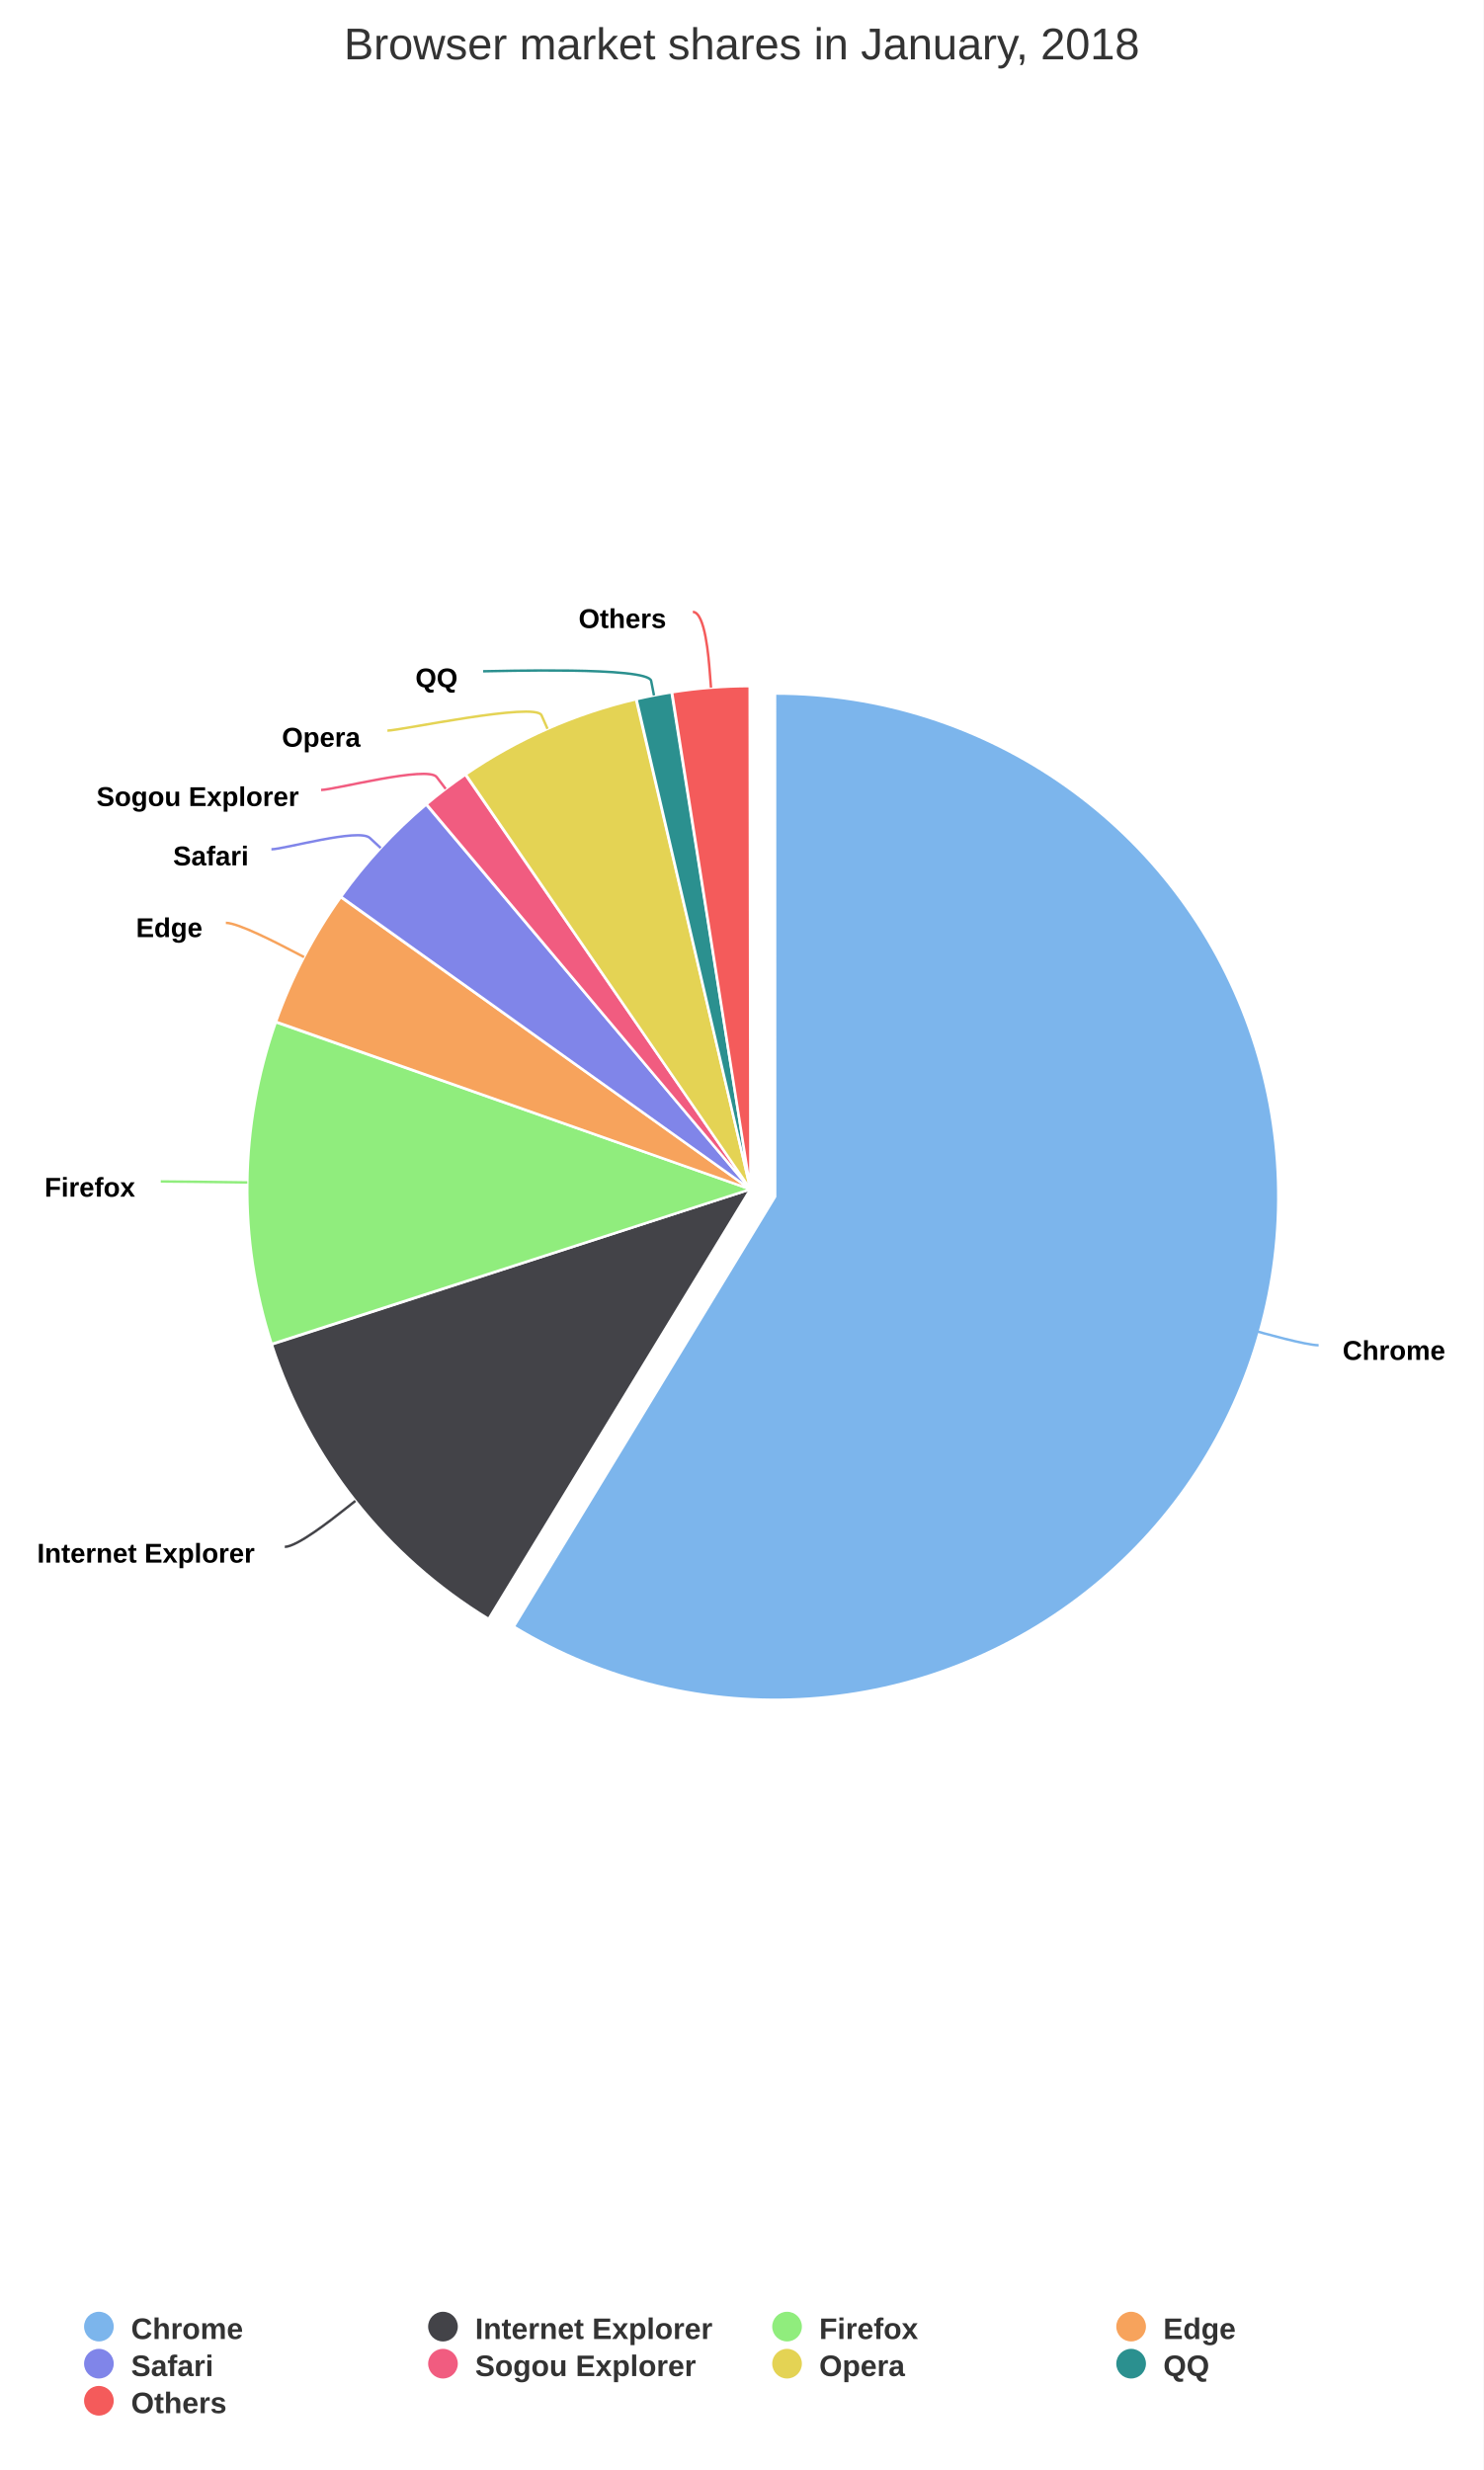
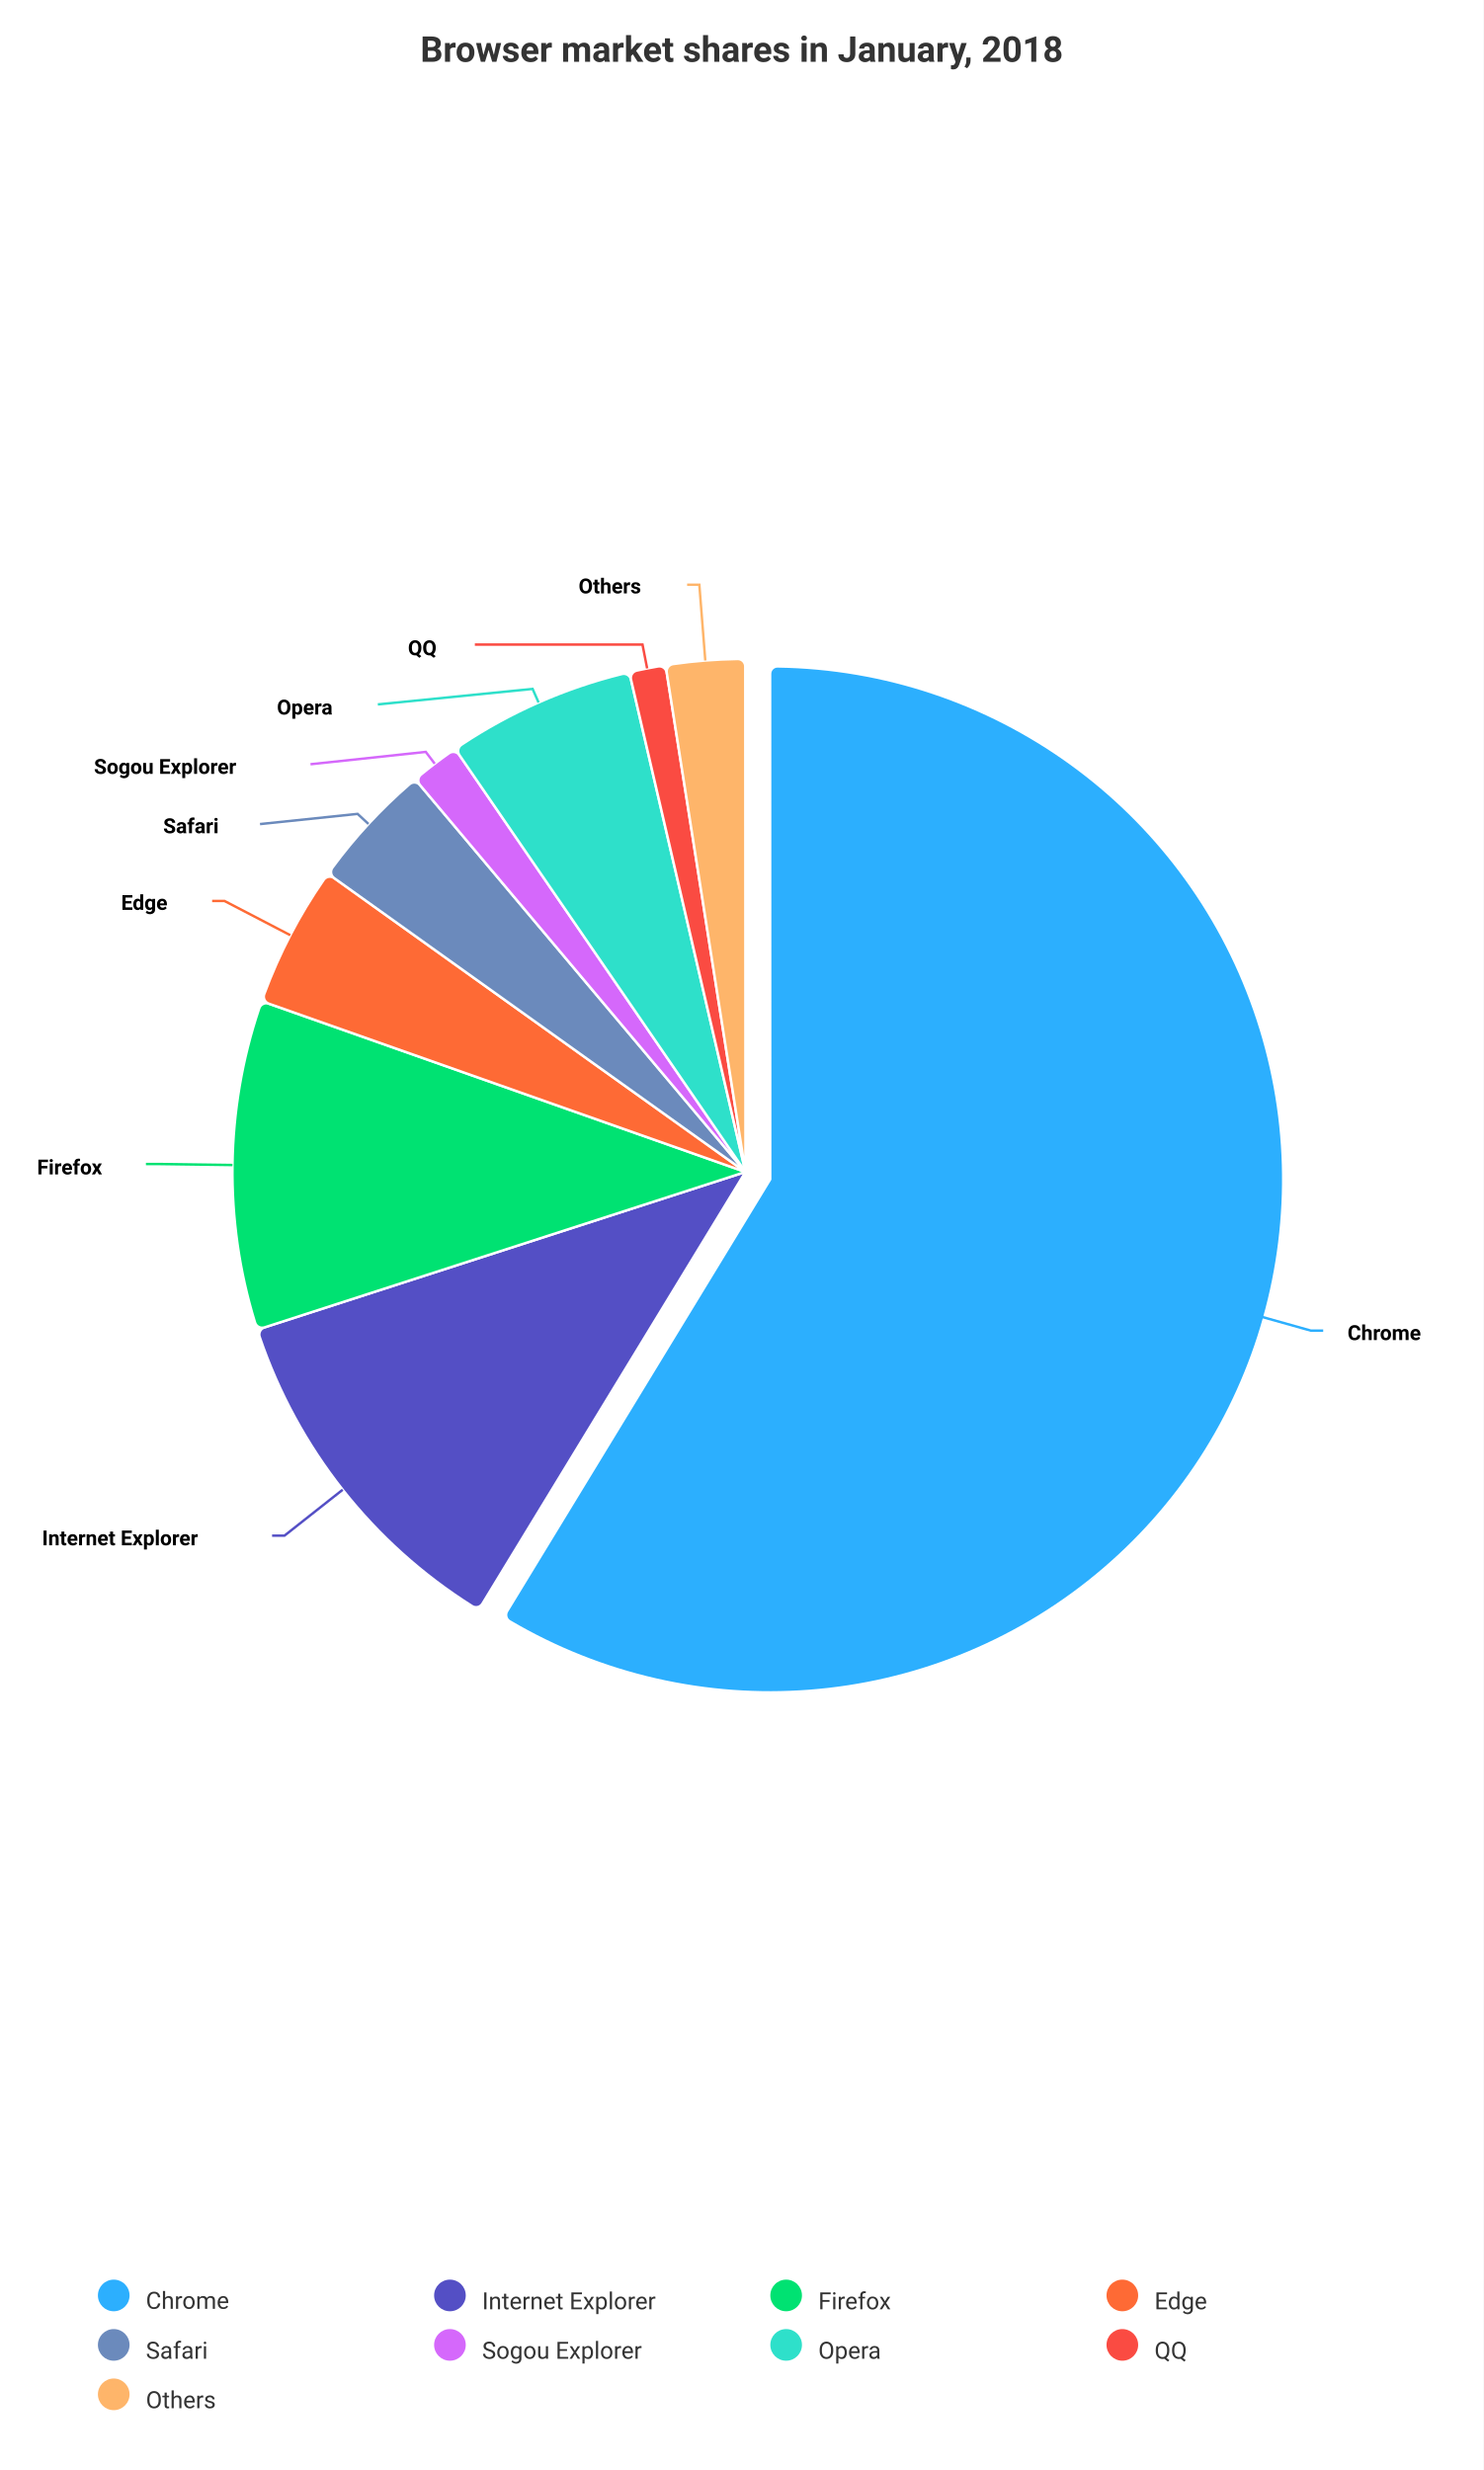
- <svg xmlns="http://www.w3.org/2000/svg" version="1.1" class="highcharts-root" style="font-family:&quot;Lucida Grande&quot;, &quot;Lucida Sans Unicode&quot;, Arial, Helvetica, sans-serif;font-size:12px;" width="600" height="999" viewBox="0 0 600 999" aria-hidden="false" aria-label="Interactive chart">
+ <svg xmlns="http://www.w3.org/2000/svg" version="1.1" class="highcharts-root" style="font-family: -apple-system, BlinkMacSystemFont, &quot;Segoe UI&quot;, Roboto, Helvetica, Arial, &quot;Apple Color Emoji&quot;, &quot;Segoe UI Emoji&quot;, &quot;Segoe UI Symbol&quot;, sans-serif; font-size: 1rem;" width="600" height="999" viewBox="0 0 600 999" aria-hidden="false" aria-label="Interactive chart">
  <defs aria-hidden="true">
-     <clipPath id="id-0">
-       <rect x="0" y="0" width="580" height="870" fill="none" />
-     </clipPath>
+     <filter id="id-0">
+       <feDropShadow dx="1" dy="1" flood-color="#000000" flood-opacity="0.75" stdDeviation="2.5" />
+     </filter>
    <clipPath id="id-1">
-       <rect x="10" y="46" width="580" height="870" fill="none" />
+       <rect x="10" y="47" width="580" height="854" fill="none" />
    </clipPath>
  </defs>
-   <rect fill="#ffffff" class="highcharts-background" x="0" y="0" width="600" height="999" rx="0" ry="0" aria-hidden="true" />
-   <rect fill="none" class="highcharts-plot-background" x="10" y="46" width="580" height="870" aria-hidden="true" />
+   <rect fill="#ffffff" class="highcharts-background" filter="none" x="0" y="0" width="600" height="999" rx="0" ry="0" aria-hidden="true" />
+   <rect fill="none" class="highcharts-plot-background" x="10" y="47" width="580" height="854" filter="none" aria-hidden="true" />
  <g class="highcharts-pane-group" data-z-index="0" aria-hidden="true" />
-   <rect fill="none" class="highcharts-plot-border" data-z-index="1" x="10" y="46" width="580" height="870" aria-hidden="true" />
-   <g class="highcharts-series-group" data-z-index="3" aria-hidden="false">
-     <g class="highcharts-series highcharts-series-0 highcharts-pie-series highcharts-tracker" data-z-index="0.1" opacity="1" transform="translate(10,46) scale(1 1)" style="cursor:pointer;" aria-hidden="false" aria-label="">
-       <path fill="#7cb5ec" d="M 293.459 231.5 A 203.5 203.5 0 1 1 187.793 608.891 L 293.5 435 A 0 0 0 1 0 293.5 435 Z" transform="translate(10,3)" stroke="#ffffff" stroke-width="1" opacity="1" stroke-linejoin="round" class="highcharts-point highcharts-point-select highcharts-color-0" tabindex="-1" style="outline: 0;" role="img" aria-label="1. Chrome, 61.4." />
-       <path fill="#434348" d="M 187.619 608.785 A 203.5 203.5 0 0 1 99.924 497.775 L 293.5 435 A 0 0 0 0 0 293.5 435 Z" transform="translate(0,0)" stroke="#ffffff" stroke-width="1" opacity="1" stroke-linejoin="round" class="highcharts-point highcharts-color-1" tabindex="-1" style="outline: 0;" role="img" aria-label="2. Internet Explorer, 11.8." />
-       <path fill="#90ed7d" d="M 99.862 497.582 A 203.5 203.5 0 0 1 101.542 367.441 L 293.5 435 A 0 0 0 0 0 293.5 435 Z" transform="translate(0,0)" stroke="#ffffff" stroke-width="1" opacity="1" stroke-linejoin="round" class="highcharts-point highcharts-color-2" tabindex="-1" style="outline: 0;" role="img" aria-label="3. Firefox, 10.9." />
-       <path fill="#f7a35c" d="M 101.609 367.249 A 203.5 203.5 0 0 1 127.806 316.858 L 293.5 435 A 0 0 0 0 0 293.5 435 Z" transform="translate(0,0)" stroke="#ffffff" stroke-width="1" opacity="1" stroke-linejoin="round" class="highcharts-point highcharts-color-3" tabindex="-1" style="outline: 0;" role="img" aria-label="4. Edge, 4.7." />
-       <path fill="#8085e9" d="M 127.924 316.692 A 203.5 203.5 0 0 1 162.341 279.406 L 293.5 435 A 0 0 0 0 0 293.5 435 Z" transform="translate(0,0)" stroke="#ffffff" stroke-width="1" opacity="1" stroke-linejoin="round" class="highcharts-point highcharts-color-4" tabindex="-1" style="outline: 0;" role="img" aria-label="5. Safari, 4.2." />
-       <path fill="#f15c80" d="M 162.497 279.275 A 203.5 203.5 0 0 1 178.194 267.319 L 293.5 435 A 0 0 0 0 0 293.5 435 Z" transform="translate(0,0)" stroke="#ffffff" stroke-width="1" opacity="1" stroke-linejoin="round" class="highcharts-point highcharts-color-5" tabindex="-1" style="outline: 0;" role="img" aria-label="6. Sogou Explorer, 1.6." />
-       <path fill="#e4d354" d="M 178.362 267.204 A 203.5 203.5 0 0 1 247.228 236.831 L 293.5 435 A 0 0 0 0 0 293.5 435 Z" transform="translate(0,0)" stroke="#ffffff" stroke-width="1" opacity="1" stroke-linejoin="round" class="highcharts-point highcharts-color-6" tabindex="-1" style="outline: 0;" role="img" aria-label="7. Opera, 6.2." />
-       <path fill="#2b908f" d="M 247.426 236.784 A 203.5 203.5 0 0 1 261.603 234.015 L 293.5 435 A 0 0 0 0 0 293.5 435 Z" transform="translate(0,0)" stroke="#ffffff" stroke-width="1" opacity="1" stroke-linejoin="round" class="highcharts-point highcharts-color-7" tabindex="-1" style="outline: 0;" role="img" aria-label="8. QQ, 1.2." />
-       <path fill="#f45b5b" d="M 261.804 233.983 A 203.5 203.5 0 0 1 293.217 231.5 L 293.5 435 A 0 0 0 0 0 293.5 435 Z" transform="translate(0,0)" stroke="#ffffff" stroke-width="1" opacity="1" stroke-linejoin="round" class="highcharts-point highcharts-color-8" tabindex="-1" style="outline: 0;" role="img" aria-label="9. Others, 2.6." />
+   <rect fill="none" class="highcharts-plot-border" data-z-index="1" stroke="#cccccc" stroke-width="0" x="10" y="47" width="580" height="854" aria-hidden="true" />
+   <g class="highcharts-series-group" data-z-index="3" filter="none" aria-hidden="false">
+     <g class="highcharts-series highcharts-series-0 highcharts-pie-series highcharts-tracker" data-z-index="0.1" opacity="1" transform="translate(10,47) scale(1 1)" filter="none" style="cursor: pointer;" clip-path="none" aria-hidden="false">
+       <path fill="#2caffe" d="M 291.458 222.522 A 3 3 0 0 1 294.502 219.522 A 207.5 207.5 0 1 1 186.149 605.766 A 3 3 0 0 1 185.11 601.621 L 291.5 427 A 0 0 0 0 1 291.5 427 A 0 0 0 1 0 291.5 427 A 0 0 0 0 1 291.5 427 Z" transform="translate(10,3)" stroke="#ffffff" stroke-width="1" opacity="1" stroke-linejoin="round" class="highcharts-point highcharts-point-select highcharts-color-0" tabindex="-1" style="outline: none;" role="img" aria-label="Chrome, 61.4." />
+       <path fill="#544fc5" d="M 185.11 601.621 A 3 3 0 0 1 180.95 602.599 A 207.5 207.5 0 0 1 95.013 493.701 A 3 3 0 0 1 96.931 489.882 L 291.5 427 A 0 0 0 0 1 291.5 427 A 0 0 0 0 0 291.5 427 A 0 0 0 0 1 291.5 427 Z" transform="translate(0,0)" stroke="#ffffff" stroke-width="1" opacity="1" stroke-linejoin="round" class="highcharts-point highcharts-color-1" tabindex="-1" style="outline: none;" role="img" aria-label="Internet Explorer, 11.8." />
+       <path fill="#00e272" d="M 96.931 489.882 A 3 3 0 0 1 93.141 487.908 A 207.5 207.5 0 0 1 94.845 360.795 A 3 3 0 0 1 98.687 358.923 L 291.5 427 A 0 0 0 0 1 291.5 427 A 0 0 0 0 0 291.5 427 A 0 0 0 0 1 291.5 427 Z" transform="translate(0,0)" stroke="#ffffff" stroke-width="1" opacity="1" stroke-linejoin="round" class="highcharts-point highcharts-color-2" tabindex="-1" style="outline: none;" role="img" aria-label="Firefox, 10.9." />
+       <path fill="#fe6a35" d="M 98.687 358.923 A 3 3 0 0 1 96.872 355.054 A 207.5 207.5 0 0 1 120.918 308.856 A 3 3 0 0 1 125.128 308.123 L 291.5 427 A 0 0 0 0 1 291.5 427 A 0 0 0 0 0 291.5 427 A 0 0 0 0 1 291.5 427 Z" transform="translate(0,0)" stroke="#ffffff" stroke-width="1" opacity="1" stroke-linejoin="round" class="highcharts-point highcharts-color-3" tabindex="-1" style="outline: none;" role="img" aria-label="Edge, 4.7." />
+       <path fill="#6b8abc" d="M 125.128 308.123 A 3 3 0 0 1 124.457 303.903 A 207.5 207.5 0 0 1 155.607 270.19 A 3 3 0 0 1 159.867 270.526 L 291.5 427 A 0 0 0 0 1 291.5 427 A 0 0 0 0 0 291.5 427 A 0 0 0 0 1 291.5 427 Z" transform="translate(0,0)" stroke="#ffffff" stroke-width="1" opacity="1" stroke-linejoin="round" class="highcharts-point highcharts-color-4" tabindex="-1" style="outline: none;" role="img" aria-label="Safari, 4.2." />
+       <path fill="#d568fb" d="M 159.867 270.526 A 3 3 0 0 1 160.266 266.271 A 207.5 207.5 0 0 1 171.602 257.646 A 3 3 0 0 1 175.809 258.398 L 291.5 427 A 0 0 0 0 1 291.5 427 A 0 0 0 0 0 291.5 427 A 0 0 0 0 1 291.5 427 Z" transform="translate(0,0)" stroke="#ffffff" stroke-width="1" opacity="1" stroke-linejoin="round" class="highcharts-point highcharts-color-5" tabindex="-1" style="outline: none;" role="img" aria-label="Sogou Explorer, 1.6." />
+       <path fill="#2ee0ca" d="M 175.809 258.398 A 3 3 0 0 1 176.622 254.202 A 207.5 207.5 0 0 1 241.56 225.599 A 3 3 0 0 1 245.204 227.832 L 291.5 427 A 0 0 0 0 1 291.5 427 A 0 0 0 0 0 291.5 427 A 0 0 0 0 1 291.5 427 Z" transform="translate(0,0)" stroke="#ffffff" stroke-width="1" opacity="1" stroke-linejoin="round" class="highcharts-point highcharts-color-6" tabindex="-1" style="outline: none;" role="img" aria-label="Opera, 6.2." />
+       <path fill="#fa4b42" d="M 245.204 227.832 A 3 3 0 0 1 247.49 224.221 A 207.5 207.5 0 0 1 256.178 222.528 A 3 3 0 0 1 259.652 225.017 L 291.5 427 A 0 0 0 0 1 291.5 427 A 0 0 0 0 0 291.5 427 A 0 0 0 0 1 291.5 427 Z" transform="translate(0,0)" stroke="#ffffff" stroke-width="1" opacity="1" stroke-linejoin="round" class="highcharts-point highcharts-color-7" tabindex="-1" style="outline: none;" role="img" aria-label="QQ, 1.2." />
+       <path fill="#feb56a" d="M 259.652 225.017 A 3 3 0 0 1 262.192 221.58 A 207.5 207.5 0 0 1 288.375 219.524 A 3 3 0 0 1 291.42 222.522 L 291.5 427 A 0 0 0 0 1 291.5 427 A 0 0 0 0 0 291.5 427 A 0 0 0 0 1 291.5 427 Z" transform="translate(0,0)" stroke="#ffffff" stroke-width="1" opacity="1" stroke-linejoin="round" class="highcharts-point highcharts-color-8" tabindex="-1" style="outline: none;" role="img" aria-label="Others, 2.6." />
    </g>
-     <g class="highcharts-markers highcharts-series-0 highcharts-pie-series" data-z-index="0.1" opacity="1" transform="translate(10,46) scale(1 1)" aria-hidden="true" />
+     <g class="highcharts-markers highcharts-series-0 highcharts-pie-series" data-z-index="0.1" opacity="1" transform="translate(10,47) scale(1 1)" clip-path="none" aria-hidden="true" />
  </g>
-   <text x="300" text-anchor="middle" class="highcharts-title" data-z-index="4" style="color:#333333;font-size:18px;fill:#333333;" y="24" aria-hidden="true">Browser market shares in January, 2018</text>
-   <text x="300" text-anchor="middle" class="highcharts-subtitle" data-z-index="4" style="color:#666666;fill:#666666;" y="45" aria-hidden="true" />
-   <text x="10" text-anchor="start" class="highcharts-caption" data-z-index="4" style="color:#666666;fill:#666666;" y="996" aria-hidden="true" />
-   <g class="highcharts-data-labels highcharts-series-0 highcharts-pie-series highcharts-tracker" data-z-index="6" opacity="1" transform="translate(10,46) scale(1 1)" style="cursor:pointer;" aria-hidden="true">
-     <path fill="none" class="highcharts-data-label-connector highcharts-color-0" stroke="#7cb5ec" stroke-width="1" d="M 523.314 498.094 C 518.314 498.094 500.984 493.231 495.207 491.609 L 489.43 489.988" />
-     <path fill="none" class="highcharts-data-label-connector highcharts-color-1" stroke="#434348" stroke-width="1" d="M 105.183 579.627 C 110.183 579.627 124.314 568.478 129.025 564.762 L 133.735 561.046" />
-     <path fill="none" class="highcharts-data-label-connector highcharts-color-2" stroke="#90ed7d" stroke-width="1" d="M 55.021 431.844 C 60.021 431.844 78.02 432.088 84.019 432.169 L 90.019 432.25" />
-     <path fill="none" class="highcharts-data-label-connector highcharts-color-3" stroke="#f7a35c" stroke-width="1" d="M 81.349 327.247 C 86.349 327.247 102.318 335.554 107.641 338.323 L 112.964 341.091" />
-     <path fill="none" class="highcharts-data-label-connector highcharts-color-4" stroke="#8085e9" stroke-width="1" d="M 99.778 297.5 C 104.778 297.5 135.155 288.825 139.563 292.895 L 143.972 296.965" />
-     <path fill="none" class="highcharts-data-label-connector highcharts-color-5" stroke="#f15c80" stroke-width="1" d="M 119.858 273.5 C 124.858 273.5 162.989 263.515 166.623 268.289 L 170.256 273.064" />
-     <path fill="none" class="highcharts-data-label-connector highcharts-color-6" stroke="#e4d354" stroke-width="1" d="M 146.683 249.5 C 151.683 249.5 206.598 237.799 209.017 243.289 L 211.437 248.78" />
-     <path fill="none" class="highcharts-data-label-connector highcharts-color-7" stroke="#2b908f" stroke-width="1" d="M 185.388 225.5 C 190.388 225.5 252.204 223.494 253.354 229.383 L 254.504 235.271" />
-     <path fill="none" class="highcharts-data-label-connector highcharts-color-8" stroke="#f45b5b" stroke-width="1" d="M 270.215 201.5 C 275.215 201.5 276.624 220.162 277.094 226.143 L 277.564 232.125" />
-     <g class="highcharts-label highcharts-data-label highcharts-data-label-color-0" data-z-index="1" style="cursor:pointer;" transform="translate(528,488)">
-       <text x="5" data-z-index="1" y="16" style="color:#000000;font-size:11px;font-weight:bold;fill:#000000;">Chrome</text>
+   <text x="300" class="highcharts-title" data-z-index="4" style="font-size: 1.2em; font-weight: bold; fill: #333333;" text-align="center" y="25" text-anchor="middle" transform-origin="182.896 22.2" transform="translate(0,0) scale(1 1)" aria-hidden="true">Browser market shares in January, 2018</text>
+   <text x="300" class="highcharts-subtitle" data-z-index="4" style="font-size: 0.8em; fill: #666666;" text-align="center" y="47" text-anchor="middle" transform-origin="10 15.8" transform="translate(0,0) scale(1 1)" aria-hidden="true" />
+   <text x="10" text-anchor="start" class="highcharts-caption" data-z-index="4" style="font-size: 0.8em; fill: #666666;" text-align="left" y="997" transform-origin="10 15.8" transform="translate(0,0) scale(1 1)" aria-hidden="true" />
+   <g class="highcharts-data-labels highcharts-series-0 highcharts-pie-series highcharts-tracker" data-z-index="6" opacity="1" transform="translate(10,47) scale(1 1)" style="cursor: pointer;" aria-hidden="true">
+     <path fill="none" class="highcharts-data-label-connector highcharts-color-0" stroke-width="1" stroke="#2caffe" d="M 525.165 491.175 L 520.165 491.175 L 497.058 484.69 L 491.281 483.069" />
+     <path fill="none" class="highcharts-data-label-connector highcharts-color-1" stroke-width="1" stroke="#544fc5" d="M 100.042 574.105 L 105.042 574.105 L 123.884 559.239 L 128.595 555.523" />
+     <path fill="none" class="highcharts-data-label-connector highcharts-color-2" stroke-width="1" stroke="#00e272" d="M 49.022 423.79 L 54.022 423.79 L 78.019 424.115 L 84.019 424.196" />
+     <path fill="none" class="highcharts-data-label-connector highcharts-color-3" stroke-width="1" stroke="#fe6a35" d="M 75.8 317.401 L 80.8 317.401 L 102.092 328.477 L 107.415 331.246" />
+     <path fill="none" class="highcharts-data-label-connector highcharts-color-4" stroke-width="1" stroke="#6b8abc" d="M 95.163 286.3 L 134.624 282.182 L 139.033 286.252" />
+     <path fill="none" class="highcharts-data-label-connector highcharts-color-5" stroke-width="1" stroke="#d568fb" d="M 115.578 262.1 L 162.2 257.106 L 165.834 261.881" />
+     <path fill="none" class="highcharts-data-label-connector highcharts-color-6" stroke-width="1" stroke="#2ee0ca" d="M 142.808 237.9 L 205.404 231.629 L 207.824 237.12" />
+     <path fill="none" class="highcharts-data-label-connector highcharts-color-7" stroke-width="1" stroke="#fa4b42" d="M 182.052 213.7 L 249.854 213.7 L 250.587 217.457 L 251.737 223.345" />
+     <path fill="none" class="highcharts-data-label-connector highcharts-color-8" stroke-width="1" stroke="#feb56a" d="M 267.902 189.5 L 272.844 189.5 L 274.781 214.156 L 275.251 220.137" />
+     <g class="highcharts-label highcharts-data-label highcharts-data-label-color-0" data-z-index="1" style="cursor: pointer;" filter="none" transform="translate(530,479)">
+       <text x="5" data-z-index="1" y="16" style="font-size: 0.7em; font-weight: bold; fill: #000000;">
+         <tspan class="highcharts-text-outline" fill="#FFFFFF" stroke="#FFFFFF" stroke-width="2px" stroke-linejoin="round">Chrome<tspan x="5" dy="0">​</tspan>
+         </tspan>Chrome</text>
    </g>
-     <g class="highcharts-label highcharts-data-label highcharts-data-label-color-1" data-z-index="1" style="cursor:pointer;" transform="translate(0,570)">
-       <text x="5" data-z-index="1" y="16" style="color:#000000;font-size:11px;font-weight:bold;fill:#000000;">Internet Explorer</text>
+     <g class="highcharts-label highcharts-data-label highcharts-data-label-color-1" data-z-index="1" style="cursor: pointer;" filter="none" transform="translate(2,562)">
+       <text x="5" data-z-index="1" y="16" style="font-size: 0.7em; font-weight: bold; fill: #000000;">
+         <tspan class="highcharts-text-outline" fill="#FFFFFF" stroke="#FFFFFF" stroke-width="2px" stroke-linejoin="round">Internet Explorer<tspan x="5" dy="0">​</tspan>
+         </tspan>Internet Explorer</text>
    </g>
-     <g class="highcharts-label highcharts-data-label highcharts-data-label-color-2" data-z-index="1" style="cursor:pointer;" transform="translate(3,422)">
-       <text x="5" data-z-index="1" y="16" style="color:#000000;font-size:11px;font-weight:bold;fill:#000000;">Firefox</text>
+     <g class="highcharts-label highcharts-data-label highcharts-data-label-color-2" data-z-index="1" style="cursor: pointer;" filter="none" transform="translate(0,412)">
+       <text x="5" data-z-index="1" y="16" style="font-size: 0.7em; font-weight: bold; fill: #000000;">
+         <tspan class="highcharts-text-outline" fill="#FFFFFF" stroke="#FFFFFF" stroke-width="2px" stroke-linejoin="round">Firefox<tspan x="5" dy="0">​</tspan>
+         </tspan>Firefox</text>
    </g>
-     <g class="highcharts-label highcharts-data-label highcharts-data-label-color-3" data-z-index="1" style="cursor:pointer;" transform="translate(40,317)">
-       <text x="5" data-z-index="1" y="16" style="color:#000000;font-size:11px;font-weight:bold;fill:#000000;">Edge</text>
+     <g class="highcharts-label highcharts-data-label highcharts-data-label-color-3" data-z-index="1" style="cursor: pointer;" filter="none" transform="translate(34,305)">
+       <text x="5" data-z-index="1" y="16" style="font-size: 0.7em; font-weight: bold; fill: #000000;">
+         <tspan class="highcharts-text-outline" fill="#FFFFFF" stroke="#FFFFFF" stroke-width="2px" stroke-linejoin="round">Edge<tspan x="5" dy="0">​</tspan>
+         </tspan>Edge</text>
    </g>
-     <g class="highcharts-label highcharts-data-label highcharts-data-label-color-4" data-z-index="1" style="cursor:pointer;" transform="translate(55,288)">
-       <text x="5" data-z-index="1" y="16" style="color:#000000;font-size:11px;font-weight:bold;fill:#000000;">Safari</text>
+     <g class="highcharts-label highcharts-data-label highcharts-data-label-color-4" data-z-index="1" style="cursor: pointer;" filter="none" transform="translate(51,274)">
+       <text x="5" data-z-index="1" y="16" style="font-size: 0.7em; font-weight: bold; fill: #000000;">
+         <tspan class="highcharts-text-outline" fill="#FFFFFF" stroke="#FFFFFF" stroke-width="2px" stroke-linejoin="round">Safari<tspan x="5" dy="0">​</tspan>
+         </tspan>Safari</text>
    </g>
-     <g class="highcharts-label highcharts-data-label highcharts-data-label-color-5" data-z-index="1" style="cursor:pointer;" transform="translate(24,264)">
-       <text x="5" data-z-index="1" y="16" style="color:#000000;font-size:11px;font-weight:bold;fill:#000000;">Sogou Explorer</text>
+     <g class="highcharts-label highcharts-data-label highcharts-data-label-color-5" data-z-index="1" style="cursor: pointer;" filter="none" transform="translate(23,250)">
+       <text x="5" data-z-index="1" y="16" style="font-size: 0.7em; font-weight: bold; fill: #000000;">
+         <tspan class="highcharts-text-outline" fill="#FFFFFF" stroke="#FFFFFF" stroke-width="2px" stroke-linejoin="round">Sogou Explorer<tspan x="5" dy="0">​</tspan>
+         </tspan>Sogou Explorer</text>
    </g>
-     <g class="highcharts-label highcharts-data-label highcharts-data-label-color-6" data-z-index="1" style="cursor:pointer;" transform="translate(99,240)">
-       <text x="5" data-z-index="1" y="16" style="color:#000000;font-size:11px;font-weight:bold;fill:#000000;">Opera</text>
+     <g class="highcharts-label highcharts-data-label highcharts-data-label-color-6" data-z-index="1" style="cursor: pointer;" filter="none" transform="translate(97,226)">
+       <text x="5" data-z-index="1" y="16" style="font-size: 0.7em; font-weight: bold; fill: #000000;">
+         <tspan class="highcharts-text-outline" fill="#FFFFFF" stroke="#FFFFFF" stroke-width="2px" stroke-linejoin="round">Opera<tspan x="5" dy="0">​</tspan>
+         </tspan>Opera</text>
    </g>
-     <g class="highcharts-label highcharts-data-label highcharts-data-label-color-7" data-z-index="1" style="cursor:pointer;" transform="translate(153,216)">
-       <text x="5" data-z-index="1" y="16" style="color:#000000;font-size:11px;font-weight:bold;fill:#000000;">QQ</text>
+     <g class="highcharts-label highcharts-data-label highcharts-data-label-color-7" data-z-index="1" style="cursor: pointer;" filter="none" transform="translate(150,202)">
+       <text x="5" data-z-index="1" y="16" style="font-size: 0.7em; font-weight: bold; fill: #000000;">
+         <tspan class="highcharts-text-outline" fill="#FFFFFF" stroke="#FFFFFF" stroke-width="2px" stroke-linejoin="round">QQ<tspan x="5" dy="0">​</tspan>
+         </tspan>QQ</text>
    </g>
-     <g class="highcharts-label highcharts-data-label highcharts-data-label-color-8" data-z-index="1" style="cursor:pointer;" transform="translate(219,192)">
-       <text x="5" data-z-index="1" y="16" style="color:#000000;font-size:11px;font-weight:bold;fill:#000000;">Others</text>
+     <g class="highcharts-label highcharts-data-label highcharts-data-label-color-8" data-z-index="1" style="cursor: pointer;" filter="none" transform="translate(219,177)">
+       <text x="5" data-z-index="1" y="16" style="font-size: 0.7em; font-weight: bold; fill: #000000;">
+         <tspan class="highcharts-text-outline" fill="#FFFFFF" stroke="#FFFFFF" stroke-width="2px" stroke-linejoin="round">Others<tspan x="5" dy="0">​</tspan>
+         </tspan>Others</text>
    </g>
  </g>
-   <g class="highcharts-legend highcharts-no-tooltip" data-z-index="7" transform="translate(24,928)" aria-hidden="true">
-     <rect fill="none" class="highcharts-legend-box" rx="0" ry="0" x="0" y="0" width="552" height="56" visibility="visible" />
+   <g class="highcharts-legend highcharts-no-tooltip" data-z-index="7" text-align="center" transform="translate(30,913)" aria-hidden="true">
+     <rect fill="none" class="highcharts-legend-box" rx="0" ry="0" stroke="#999999" stroke-width="0" filter="none" x="0" y="0" width="540" height="71" />
    <g data-z-index="1">
      <g>
        <g class="highcharts-legend-item highcharts-pie-series highcharts-color-0" data-z-index="1" transform="translate(8,3)">
-           <text x="21" style="color:#333333;cursor:pointer;font-size:12px;font-weight:bold;fill:#333333;" text-anchor="start" data-z-index="2" y="15">Chrome</text>
-           <rect x="2" y="4" width="12" height="12" fill="#7cb5ec" rx="6" ry="6" class="highcharts-point" data-z-index="3" />
+           <text x="21" style="cursor: pointer; font-size: 0.8em; text-decoration: none; fill: #333333;" text-anchor="start" data-z-index="2" y="17.8">Chrome</text>
+           <rect x="1.6" y="6" rx="6.4" ry="6.4" width="12.8" height="12.8" fill="#2caffe" class="highcharts-point" data-z-index="3" />
        </g>
-         <g class="highcharts-legend-item highcharts-pie-series highcharts-color-1" data-z-index="1" transform="translate(147.16,3)">
-           <text x="21" y="15" style="color:#333333;cursor:pointer;font-size:12px;font-weight:bold;fill:#333333;" text-anchor="start" data-z-index="2">Internet Explorer</text>
-           <rect x="2" y="4" width="12" height="12" fill="#434348" rx="6" ry="6" class="highcharts-point" data-z-index="3" />
+         <g class="highcharts-legend-item highcharts-pie-series highcharts-color-1" data-z-index="1" transform="translate(143.976,3)">
+           <text x="21" y="18" style="cursor: pointer; font-size: 0.8em; text-decoration: none; fill: #333333;" text-anchor="start" data-z-index="2">Internet Explorer</text>
+           <rect x="1.6" y="6" rx="6.4" ry="6.4" width="12.8" height="12.8" fill="#544fc5" class="highcharts-point" data-z-index="3" />
        </g>
-         <g class="highcharts-legend-item highcharts-pie-series highcharts-color-2" data-z-index="1" transform="translate(286.32,3)">
-           <text x="21" y="15" style="color:#333333;cursor:pointer;font-size:12px;font-weight:bold;fill:#333333;" text-anchor="start" data-z-index="2">Firefox</text>
-           <rect x="2" y="4" width="12" height="12" fill="#90ed7d" rx="6" ry="6" class="highcharts-point" data-z-index="3" />
+         <g class="highcharts-legend-item highcharts-pie-series highcharts-color-2" data-z-index="1" transform="translate(279.952,3)">
+           <text x="21" y="18" style="cursor: pointer; font-size: 0.8em; text-decoration: none; fill: #333333;" text-anchor="start" data-z-index="2">Firefox</text>
+           <rect x="1.6" y="6" rx="6.4" ry="6.4" width="12.8" height="12.8" fill="#00e272" class="highcharts-point" data-z-index="3" />
        </g>
-         <g class="highcharts-legend-item highcharts-pie-series highcharts-color-3" data-z-index="1" transform="translate(425.48,3)">
-           <text x="21" y="15" style="color:#333333;cursor:pointer;font-size:12px;font-weight:bold;fill:#333333;" text-anchor="start" data-z-index="2">Edge</text>
-           <rect x="2" y="4" width="12" height="12" fill="#f7a35c" rx="6" ry="6" class="highcharts-point" data-z-index="3" />
+         <g class="highcharts-legend-item highcharts-pie-series highcharts-color-3" data-z-index="1" transform="translate(415.928,3)">
+           <text x="21" y="18" style="cursor: pointer; font-size: 0.8em; text-decoration: none; fill: #333333;" text-anchor="start" data-z-index="2">Edge</text>
+           <rect x="1.6" y="6" rx="6.4" ry="6.4" width="12.8" height="12.8" fill="#fe6a35" class="highcharts-point" data-z-index="3" />
        </g>
-         <g class="highcharts-legend-item highcharts-pie-series highcharts-color-4" data-z-index="1" transform="translate(8,18)">
-           <text x="21" y="15" style="color:#333333;cursor:pointer;font-size:12px;font-weight:bold;fill:#333333;" text-anchor="start" data-z-index="2">Safari</text>
-           <rect x="2" y="4" width="12" height="12" fill="#8085e9" rx="6" ry="6" class="highcharts-point" data-z-index="3" />
+         <g class="highcharts-legend-item highcharts-pie-series highcharts-color-4" data-z-index="1" transform="translate(8,23)">
+           <text x="21" y="18" style="cursor: pointer; font-size: 0.8em; text-decoration: none; fill: #333333;" text-anchor="start" data-z-index="2">Safari</text>
+           <rect x="1.6" y="6" rx="6.4" ry="6.4" width="12.8" height="12.8" fill="#6b8abc" class="highcharts-point" data-z-index="3" />
        </g>
-         <g class="highcharts-legend-item highcharts-pie-series highcharts-color-5" data-z-index="1" transform="translate(147.16,18)">
-           <text x="21" y="15" style="color:#333333;cursor:pointer;font-size:12px;font-weight:bold;fill:#333333;" text-anchor="start" data-z-index="2">Sogou Explorer</text>
-           <rect x="2" y="4" width="12" height="12" fill="#f15c80" rx="6" ry="6" class="highcharts-point" data-z-index="3" />
+         <g class="highcharts-legend-item highcharts-pie-series highcharts-color-5" data-z-index="1" transform="translate(143.976,23)">
+           <text x="21" y="18" style="cursor: pointer; font-size: 0.8em; text-decoration: none; fill: #333333;" text-anchor="start" data-z-index="2">Sogou Explorer</text>
+           <rect x="1.6" y="6" rx="6.4" ry="6.4" width="12.8" height="12.8" fill="#d568fb" class="highcharts-point" data-z-index="3" />
        </g>
-         <g class="highcharts-legend-item highcharts-pie-series highcharts-color-6" data-z-index="1" transform="translate(286.32,18)">
-           <text x="21" y="15" style="color:#333333;cursor:pointer;font-size:12px;font-weight:bold;fill:#333333;" text-anchor="start" data-z-index="2">Opera</text>
-           <rect x="2" y="4" width="12" height="12" fill="#e4d354" rx="6" ry="6" class="highcharts-point" data-z-index="3" />
+         <g class="highcharts-legend-item highcharts-pie-series highcharts-color-6" data-z-index="1" transform="translate(279.952,23)">
+           <text x="21" y="18" style="cursor: pointer; font-size: 0.8em; text-decoration: none; fill: #333333;" text-anchor="start" data-z-index="2">Opera</text>
+           <rect x="1.6" y="6" rx="6.4" ry="6.4" width="12.8" height="12.8" fill="#2ee0ca" class="highcharts-point" data-z-index="3" />
        </g>
-         <g class="highcharts-legend-item highcharts-pie-series highcharts-color-7" data-z-index="1" transform="translate(425.48,18)">
-           <text x="21" y="15" style="color:#333333;cursor:pointer;font-size:12px;font-weight:bold;fill:#333333;" text-anchor="start" data-z-index="2">QQ</text>
-           <rect x="2" y="4" width="12" height="12" fill="#2b908f" rx="6" ry="6" class="highcharts-point" data-z-index="3" />
+         <g class="highcharts-legend-item highcharts-pie-series highcharts-color-7" data-z-index="1" transform="translate(415.928,23)">
+           <text x="21" y="18" style="cursor: pointer; font-size: 0.8em; text-decoration: none; fill: #333333;" text-anchor="start" data-z-index="2">QQ</text>
+           <rect x="1.6" y="6" rx="6.4" ry="6.4" width="12.8" height="12.8" fill="#fa4b42" class="highcharts-point" data-z-index="3" />
        </g>
-         <g class="highcharts-legend-item highcharts-pie-series highcharts-color-8" data-z-index="1" transform="translate(8,33)">
-           <text x="21" y="15" style="color:#333333;cursor:pointer;font-size:12px;font-weight:bold;fill:#333333;" text-anchor="start" data-z-index="2">Others</text>
-           <rect x="2" y="4" width="12" height="12" fill="#f45b5b" rx="6" ry="6" class="highcharts-point" data-z-index="3" />
+         <g class="highcharts-legend-item highcharts-pie-series highcharts-color-8" data-z-index="1" transform="translate(8,43)">
+           <text x="21" y="18" style="cursor: pointer; font-size: 0.8em; text-decoration: none; fill: #333333;" text-anchor="start" data-z-index="2">Others</text>
+           <rect x="1.6" y="6" rx="6.4" ry="6.4" width="12.8" height="12.8" fill="#feb56a" class="highcharts-point" data-z-index="3" />
        </g>
      </g>
    </g>
  </g>
  <g class="highcharts-control-points" data-z-index="99" clip-path="url(#id-1)" aria-hidden="true" />
</svg>
